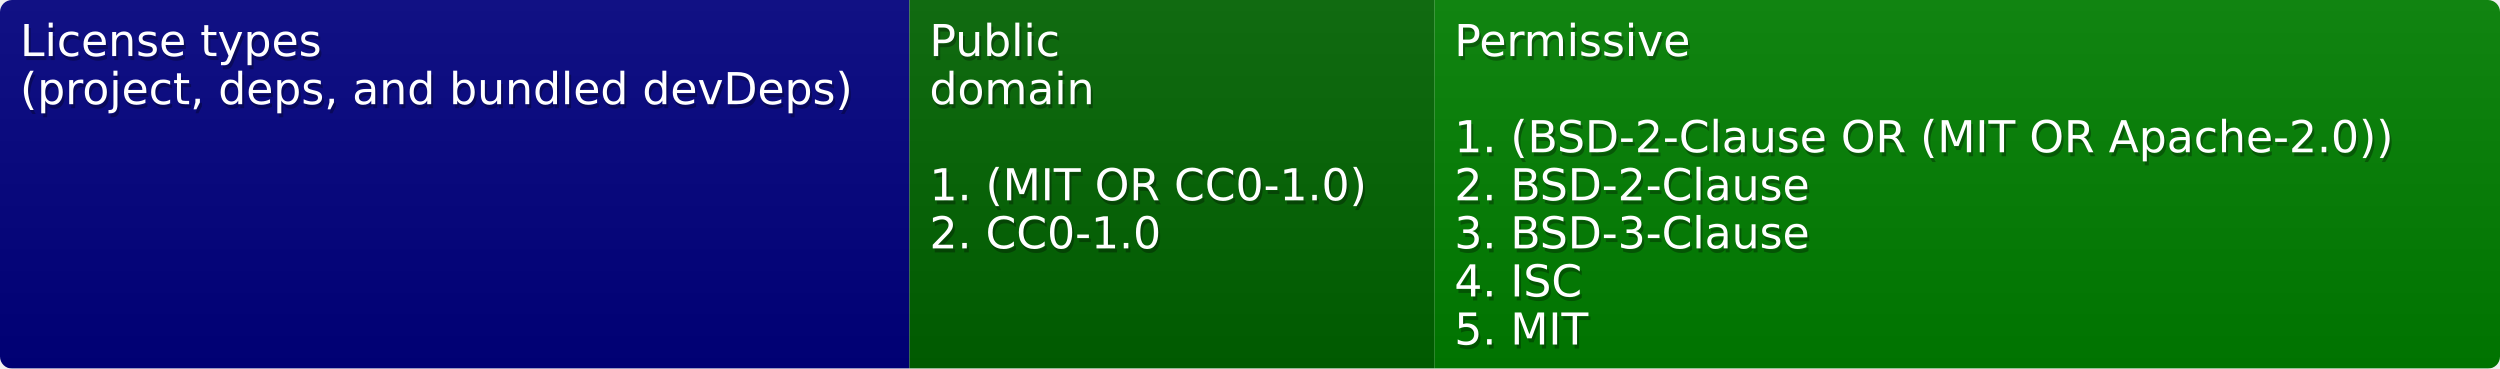
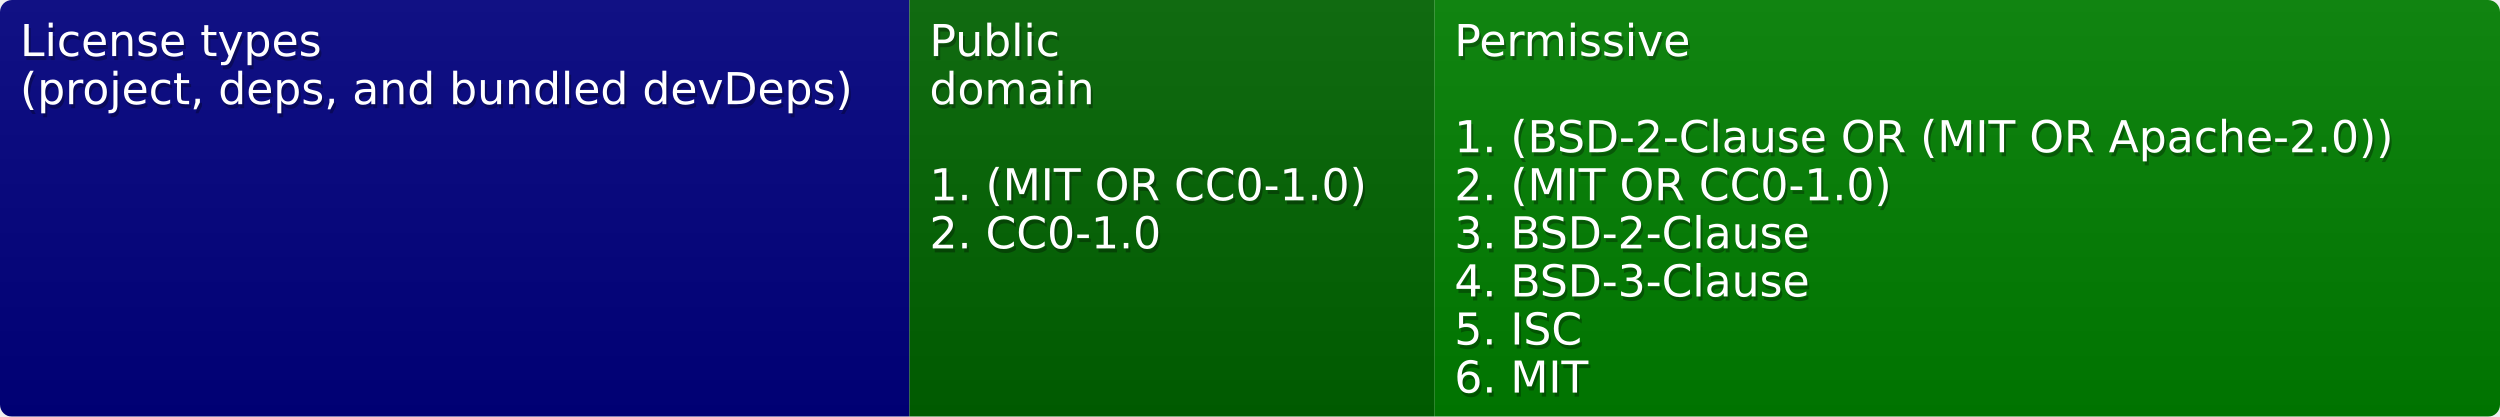
- <svg xmlns="http://www.w3.org/2000/svg" width="624" height="92">
+ <svg xmlns="http://www.w3.org/2000/svg" width="624" height="104">
  <defs>
    <style>text{font-size:11px;font-family:Verdana,DejaVu Sans,Geneva,sans-serif}text.shadow{fill:#010101;fill-opacity:.3}text.high{fill:#fff}</style>
    <linearGradient id="smooth" x2="0" y2="100%">
      <stop offset="0" stop-color="#aaa" stop-opacity=".1" />
      <stop offset="1" stop-opacity=".1" />
    </linearGradient>
    <mask id="round">
      <rect width="100%" height="100%" rx="3" fill="#fff" />
    </mask>
  </defs>
  <g id="bg" mask="url(#round)">
-     <path fill="navy" d="M0 0h227v92H0z" />
-     <path fill="#006400" d="M227 0h131v92H227z" />
-     <path fill="green" d="M358 0h266v92H358z" />
-     <path fill="url(#smooth)" d="M0 0h624v92H0z" />
+     <path fill="navy" d="M0 0h227v104H0z" />
+     <path fill="#006400" d="M227 0h131v104H227z" />
+     <path fill="green" d="M358 0h266v104H358z" />
+     <path fill="url(#smooth)" d="M0 0h624v104H0z" />
  </g>
  <g id="fg">
    <text class="shadow" x="5.5" y="15">License types</text>
    <text class="high" x="5" y="14">License types</text>
    <text class="shadow" x="5.5" y="27">(project, deps, and bundled devDeps)</text>
    <text class="high" x="5" y="26">(project, deps, and bundled devDeps)</text>
    <text class="shadow" x="232.5" y="15">Public</text>
    <text class="high" x="232" y="14">Public</text>
    <text class="shadow" x="232.5" y="27">domain</text>
    <text class="high" x="232" y="26">domain</text>
    <text class="shadow" x="232.5" y="51">1. (MIT OR CC0-1.0)</text>
    <text class="high" x="232" y="50">1. (MIT OR CC0-1.0)</text>
    <text class="shadow" x="232.5" y="63">2. CC0-1.0</text>
    <text class="high" x="232" y="62">2. CC0-1.0</text>
    <text class="shadow" x="363.5" y="15">Permissive</text>
    <text class="high" x="363" y="14">Permissive</text>
    <text class="shadow" x="363.5" y="39">1. (BSD-2-Clause OR (MIT OR Apache-2.0))</text>
    <text class="high" x="363" y="38">1. (BSD-2-Clause OR (MIT OR Apache-2.0))</text>
-     <text class="shadow" x="363.5" y="51">2. BSD-2-Clause</text>
-     <text class="high" x="363" y="50">2. BSD-2-Clause</text>
-     <text class="shadow" x="363.5" y="63">3. BSD-3-Clause</text>
-     <text class="high" x="363" y="62">3. BSD-3-Clause</text>
-     <text class="shadow" x="363.5" y="75">4. ISC</text>
-     <text class="high" x="363" y="74">4. ISC</text>
-     <text class="shadow" x="363.5" y="87">5. MIT</text>
-     <text class="high" x="363" y="86">5. MIT</text>
+     <text class="shadow" x="363.5" y="51">2. (MIT OR CC0-1.0)</text>
+     <text class="high" x="363" y="50">2. (MIT OR CC0-1.0)</text>
+     <text class="shadow" x="363.5" y="63">3. BSD-2-Clause</text>
+     <text class="high" x="363" y="62">3. BSD-2-Clause</text>
+     <text class="shadow" x="363.5" y="75">4. BSD-3-Clause</text>
+     <text class="high" x="363" y="74">4. BSD-3-Clause</text>
+     <text class="shadow" x="363.5" y="87">5. ISC</text>
+     <text class="high" x="363" y="86">5. ISC</text>
+     <text class="shadow" x="363.5" y="99">6. MIT</text>
+     <text class="high" x="363" y="98">6. MIT</text>
  </g>
</svg>
